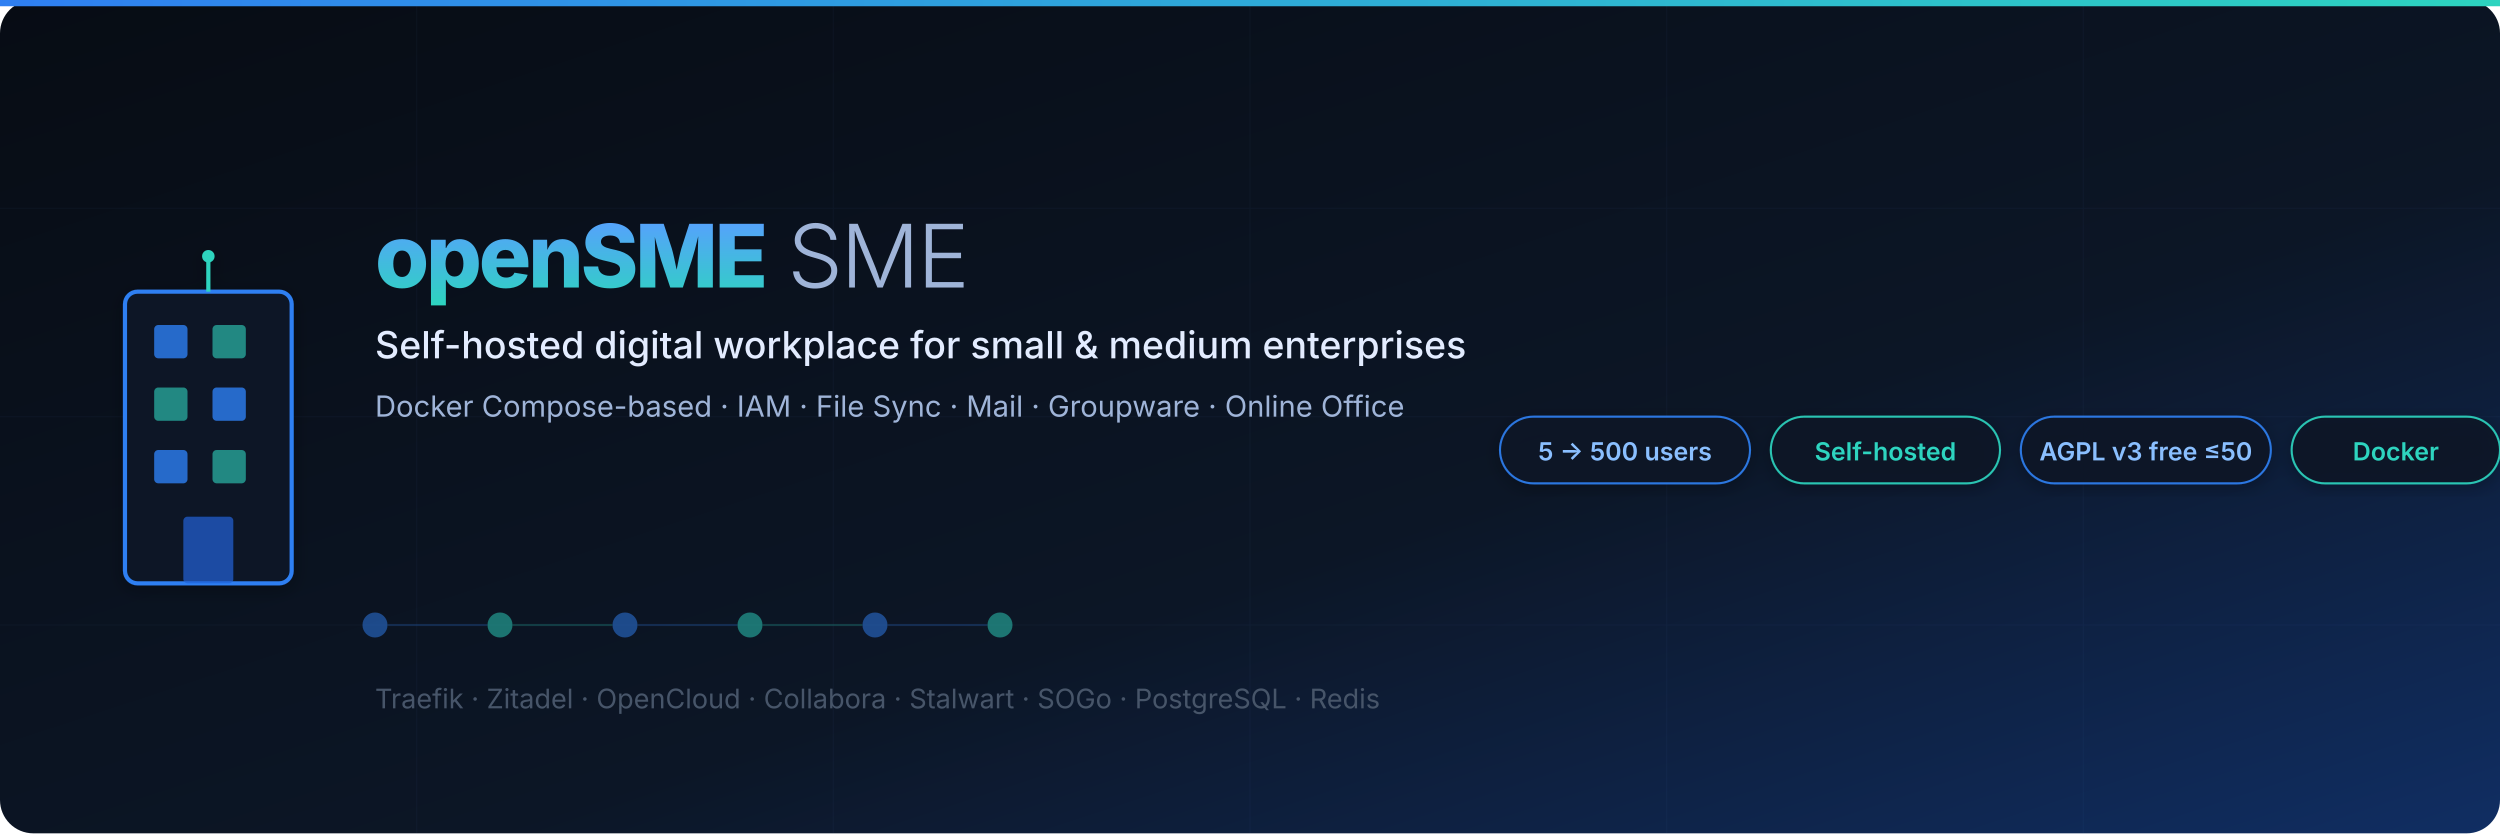
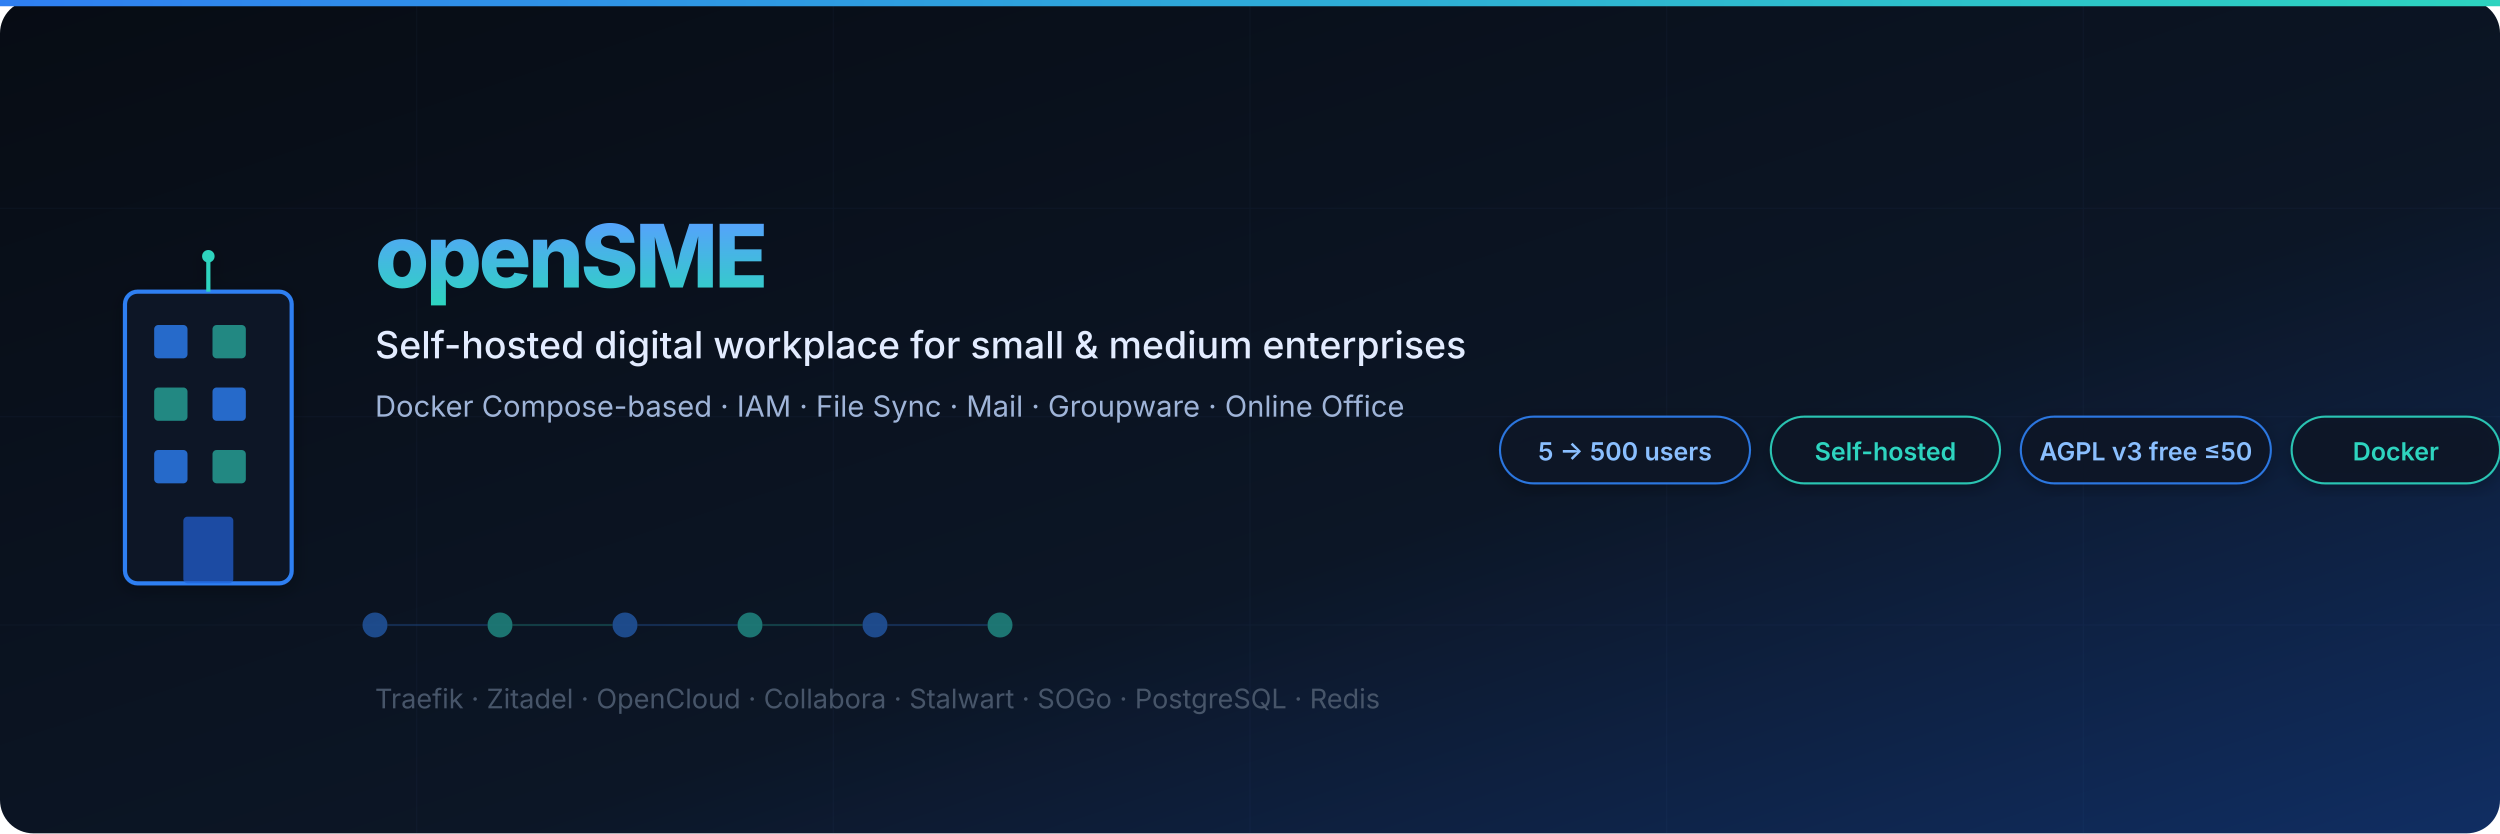
<svg xmlns="http://www.w3.org/2000/svg" viewBox="0 0 1200 400" fill="none">
  <defs>
    <linearGradient id="bg" x1="0" y1="0" x2="1" y2="1">
      <stop offset="0%" stop-color="#070c14" />
      <stop offset="60%" stop-color="#0c1626" />
      <stop offset="100%" stop-color="#102e63" />
    </linearGradient>
    <linearGradient id="accent" x1="0" y1="0" x2="1" y2="0">
      <stop offset="0%" stop-color="#2f7ff2" />
      <stop offset="100%" stop-color="#2dd4bf" />
    </linearGradient>
    <linearGradient id="accent2" x1="0" y1="0" x2="0" y2="1">
      <stop offset="0%" stop-color="#55a3fb" />
      <stop offset="100%" stop-color="#2dd4bf" />
    </linearGradient>
    <filter id="glow">
      <feGaussianBlur stdDeviation="3" result="blur" />
      <feMerge>
        <feMergeNode in="blur" />
        <feMergeNode in="SourceGraphic" />
      </feMerge>
    </filter>
    <filter id="shadow" x="-20%" y="-20%" width="140%" height="140%">
      <feDropShadow dx="0" dy="2" stdDeviation="4" flood-opacity="0.3" />
    </filter>
  </defs>
  <rect width="1200" height="400" rx="16" fill="url(#bg)" />
  <g opacity="0.04">
    <line x1="0" y1="100" x2="1200" y2="100" stroke="#55a3fb" stroke-width="0.5" />
    <line x1="0" y1="200" x2="1200" y2="200" stroke="#55a3fb" stroke-width="0.5" />
    <line x1="0" y1="300" x2="1200" y2="300" stroke="#55a3fb" stroke-width="0.5" />
    <line x1="200" y1="0" x2="200" y2="400" stroke="#55a3fb" stroke-width="0.5" />
    <line x1="400" y1="0" x2="400" y2="400" stroke="#55a3fb" stroke-width="0.5" />
    <line x1="600" y1="0" x2="600" y2="400" stroke="#55a3fb" stroke-width="0.5" />
    <line x1="800" y1="0" x2="800" y2="400" stroke="#55a3fb" stroke-width="0.5" />
    <line x1="1000" y1="0" x2="1000" y2="400" stroke="#55a3fb" stroke-width="0.5" />
  </g>
  <rect x="0" y="0" width="1200" height="3" fill="url(#accent)" />
  <g transform="translate(60, 120)" filter="url(#shadow)">
    <rect x="0" y="20" width="80" height="140" rx="6" fill="#0c1626" stroke="#2f7ff2" stroke-width="2" />
    <rect x="14" y="36" width="16" height="16" rx="2" fill="#2f7ff2" opacity="0.8" />
    <rect x="42" y="36" width="16" height="16" rx="2" fill="#2dd4bf" opacity="0.6" />
    <rect x="14" y="66" width="16" height="16" rx="2" fill="#2dd4bf" opacity="0.6" />
    <rect x="42" y="66" width="16" height="16" rx="2" fill="#2f7ff2" opacity="0.8" />
    <rect x="14" y="96" width="16" height="16" rx="2" fill="#2f7ff2" opacity="0.8" />
    <rect x="42" y="96" width="16" height="16" rx="2" fill="#2dd4bf" opacity="0.6" />
    <rect x="28" y="128" width="24" height="32" rx="2" fill="#1f63d9" opacity="0.7" />
    <line x1="40" y1="5" x2="40" y2="20" stroke="#2dd4bf" stroke-width="2" />
    <circle cx="40" cy="3" r="3" fill="#2dd4bf" />
  </g>
  <g transform="translate(180, 90)">
    <text x="0" y="48" font-family="Inter, system-ui, sans-serif" font-size="42" font-weight="800" fill="url(#accent2)" letter-spacing="-1.5">openSME</text>
-     <text x="198" y="48" font-family="Inter, system-ui, sans-serif" font-size="42" font-weight="300" fill="#9fb4d8" letter-spacing="-1">SME</text>
    <text x="0" y="82" font-family="Inter, system-ui, sans-serif" font-size="18" font-weight="500" fill="#e3ecff">Self-hosted digital workplace for small &amp; medium enterprises</text>
    <text x="0" y="110" font-family="Inter, system-ui, sans-serif" font-size="14" font-weight="400" fill="#9fb4d8">Docker Compose-based · IAM · File Sync · Mail · Groupware · Online Office</text>
  </g>
  <g transform="translate(720, 200)" filter="url(#shadow)">
    <rect x="0" y="0" width="120" height="32" rx="16" fill="#0c1626" stroke="#2f7ff2" stroke-width="1" opacity="0.9" />
    <text x="60" y="21" text-anchor="middle" font-family="Inter, system-ui, sans-serif" font-size="12" font-weight="600" fill="#8abfff">5 → 500 users</text>
    <rect x="130" y="0" width="110" height="32" rx="16" fill="#0c1626" stroke="#2dd4bf" stroke-width="1" opacity="0.9" />
    <text x="185" y="21" text-anchor="middle" font-family="Inter, system-ui, sans-serif" font-size="12" font-weight="600" fill="#2dd4bf">Self-hosted</text>
    <rect x="250" y="0" width="120" height="32" rx="16" fill="#0c1626" stroke="#2f7ff2" stroke-width="1" opacity="0.9" />
    <text x="310" y="21" text-anchor="middle" font-family="Inter, system-ui, sans-serif" font-size="12" font-weight="600" fill="#8abfff">AGPL v3 free ≤50</text>
    <rect x="380" y="0" width="100" height="32" rx="16" fill="#0c1626" stroke="#2dd4bf" stroke-width="1" opacity="0.9" />
    <text x="430" y="21" text-anchor="middle" font-family="Inter, system-ui, sans-serif" font-size="12" font-weight="600" fill="#2dd4bf">Docker</text>
  </g>
  <g transform="translate(180, 300)" opacity="0.5">
    <circle cx="0" cy="0" r="6" fill="#2f7ff2" />
    <line x1="6" y1="0" x2="54" y2="0" stroke="#2f7ff2" stroke-width="1" opacity="0.4" />
    <circle cx="60" cy="0" r="6" fill="#2dd4bf" />
    <line x1="66" y1="0" x2="114" y2="0" stroke="#2dd4bf" stroke-width="1" opacity="0.4" />
    <circle cx="120" cy="0" r="6" fill="#2f7ff2" />
    <line x1="126" y1="0" x2="174" y2="0" stroke="#2f7ff2" stroke-width="1" opacity="0.4" />
    <circle cx="180" cy="0" r="6" fill="#2dd4bf" />
    <line x1="186" y1="0" x2="234" y2="0" stroke="#2dd4bf" stroke-width="1" opacity="0.4" />
    <circle cx="240" cy="0" r="6" fill="#2f7ff2" />
    <line x1="246" y1="0" x2="294" y2="0" stroke="#2f7ff2" stroke-width="1" opacity="0.4" />
    <circle cx="300" cy="0" r="6" fill="#2dd4bf" />
  </g>
  <text x="180" y="340" font-family="Inter, system-ui, sans-serif" font-size="13" font-weight="400" fill="#475569">Traefik · Zitadel · OpenCloud · Collabora · Stalwart · SOGo · PostgreSQL · Redis</text>
</svg>
